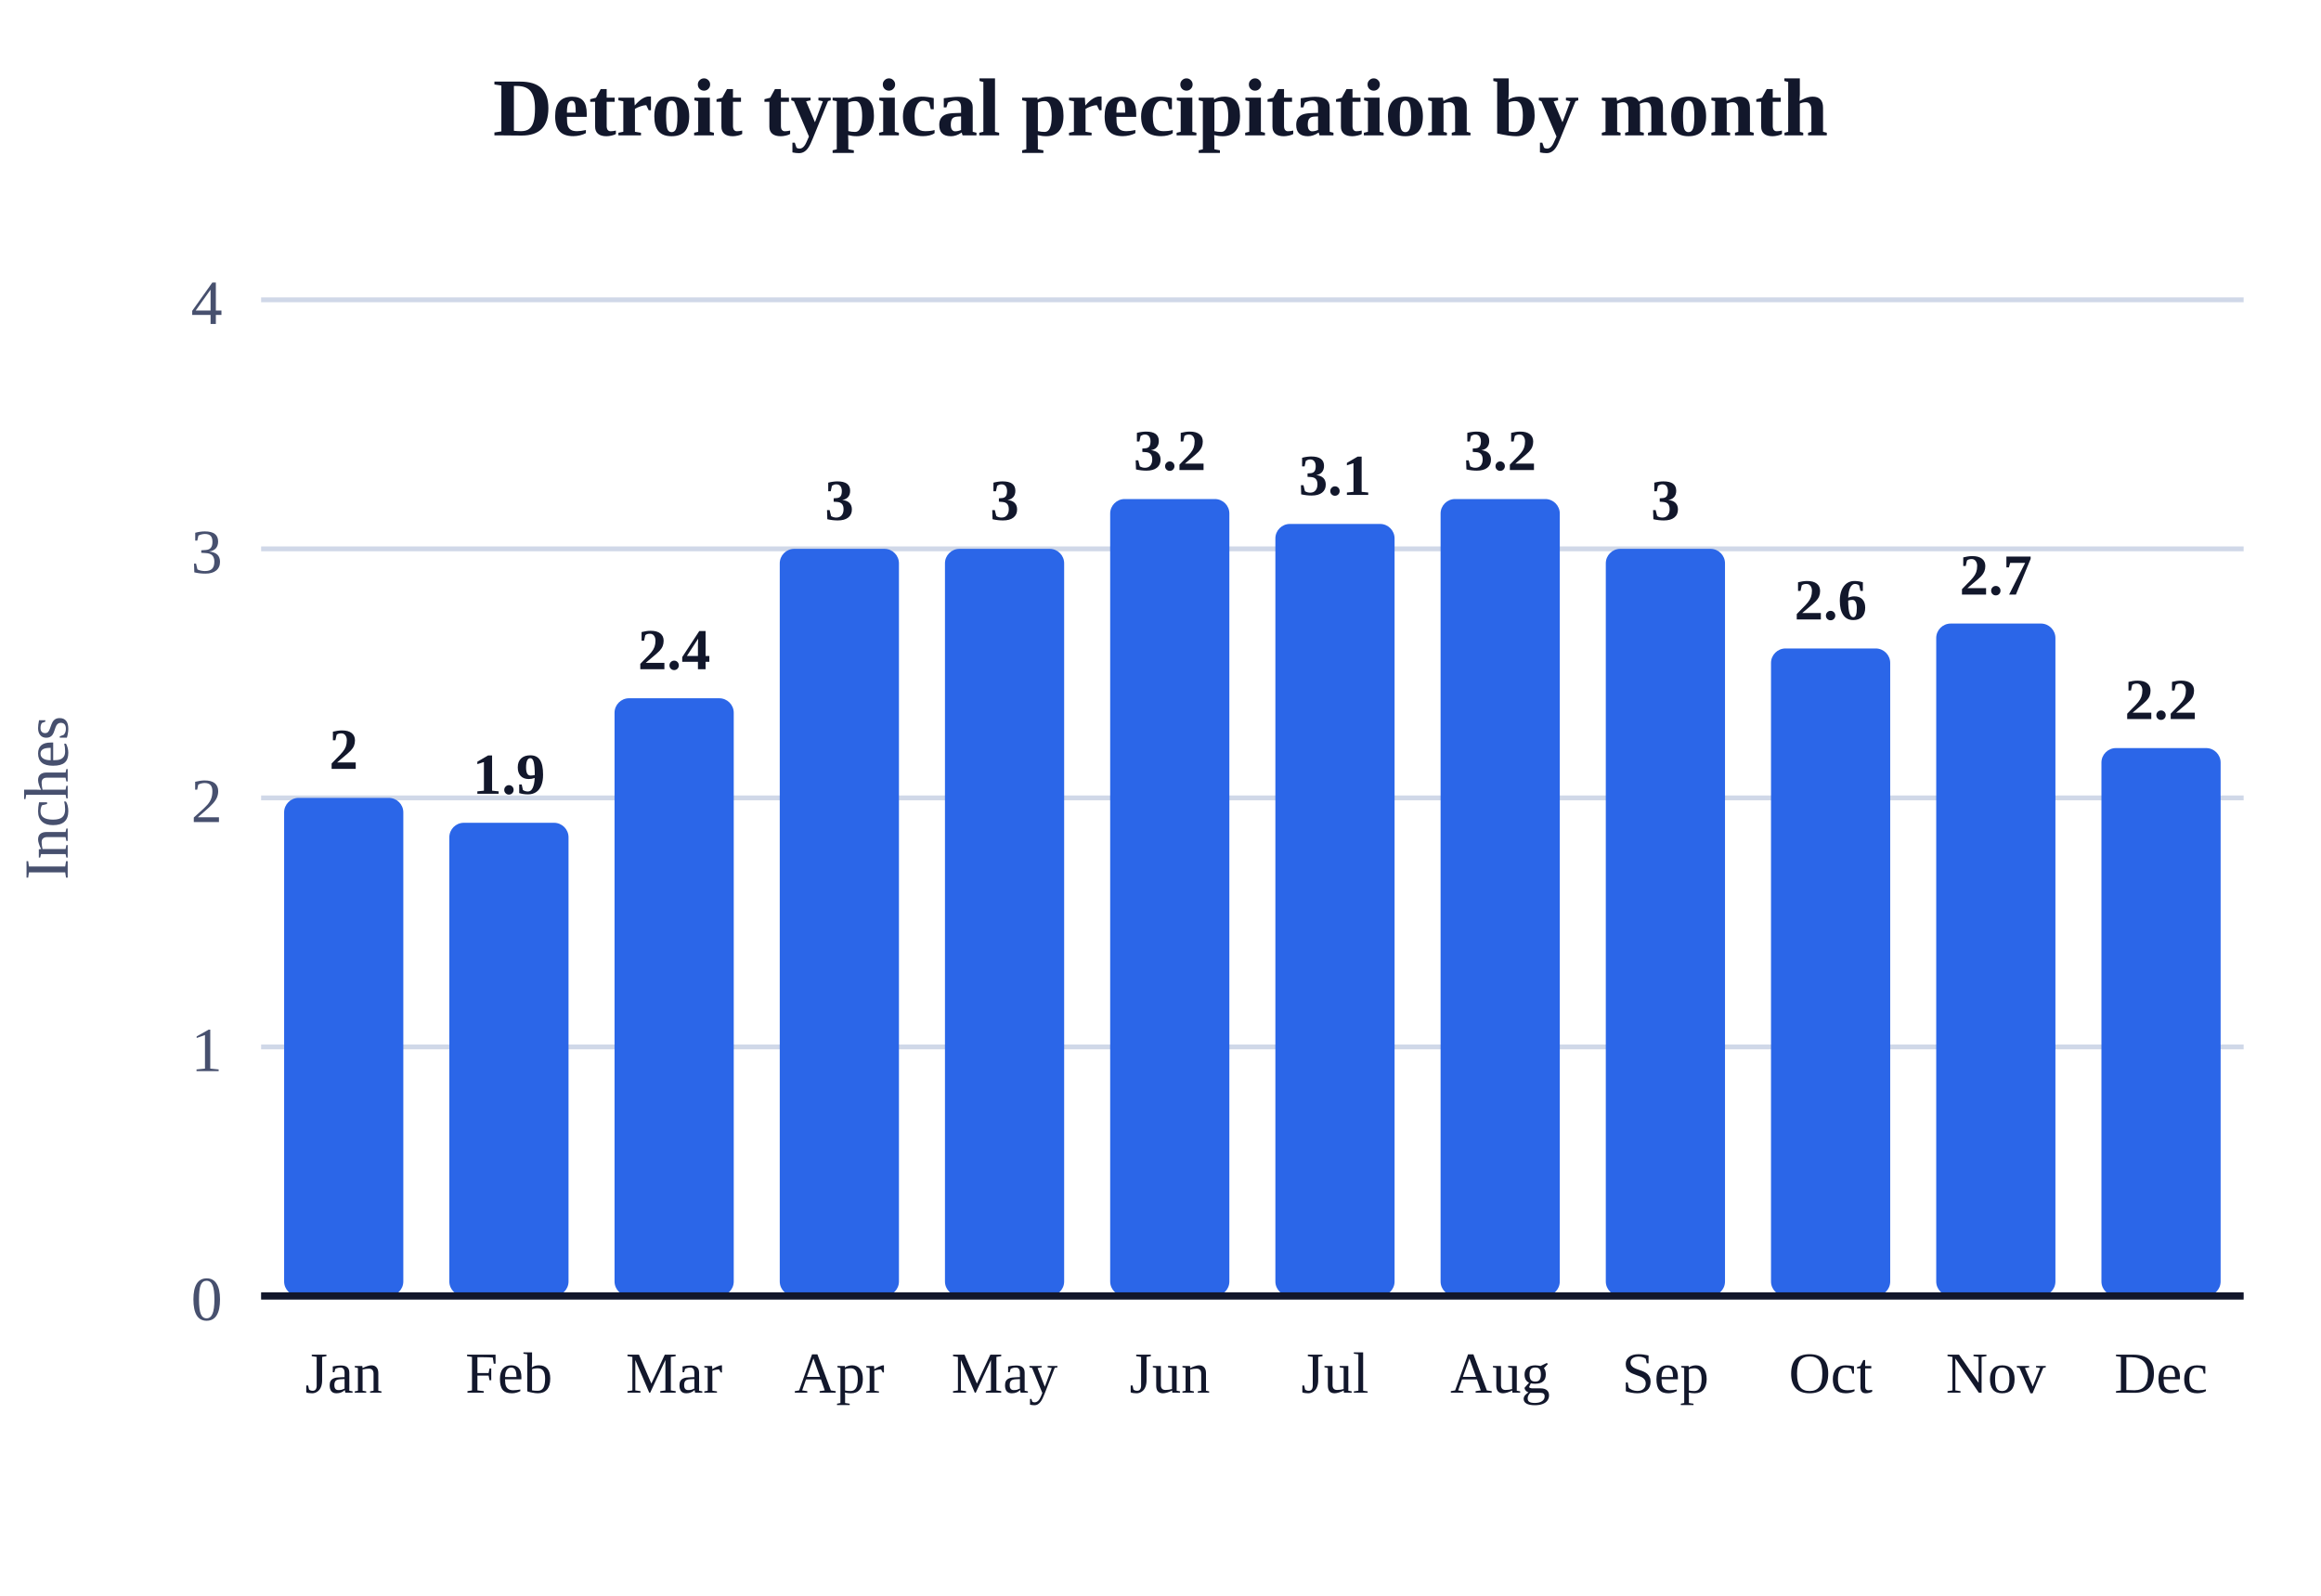
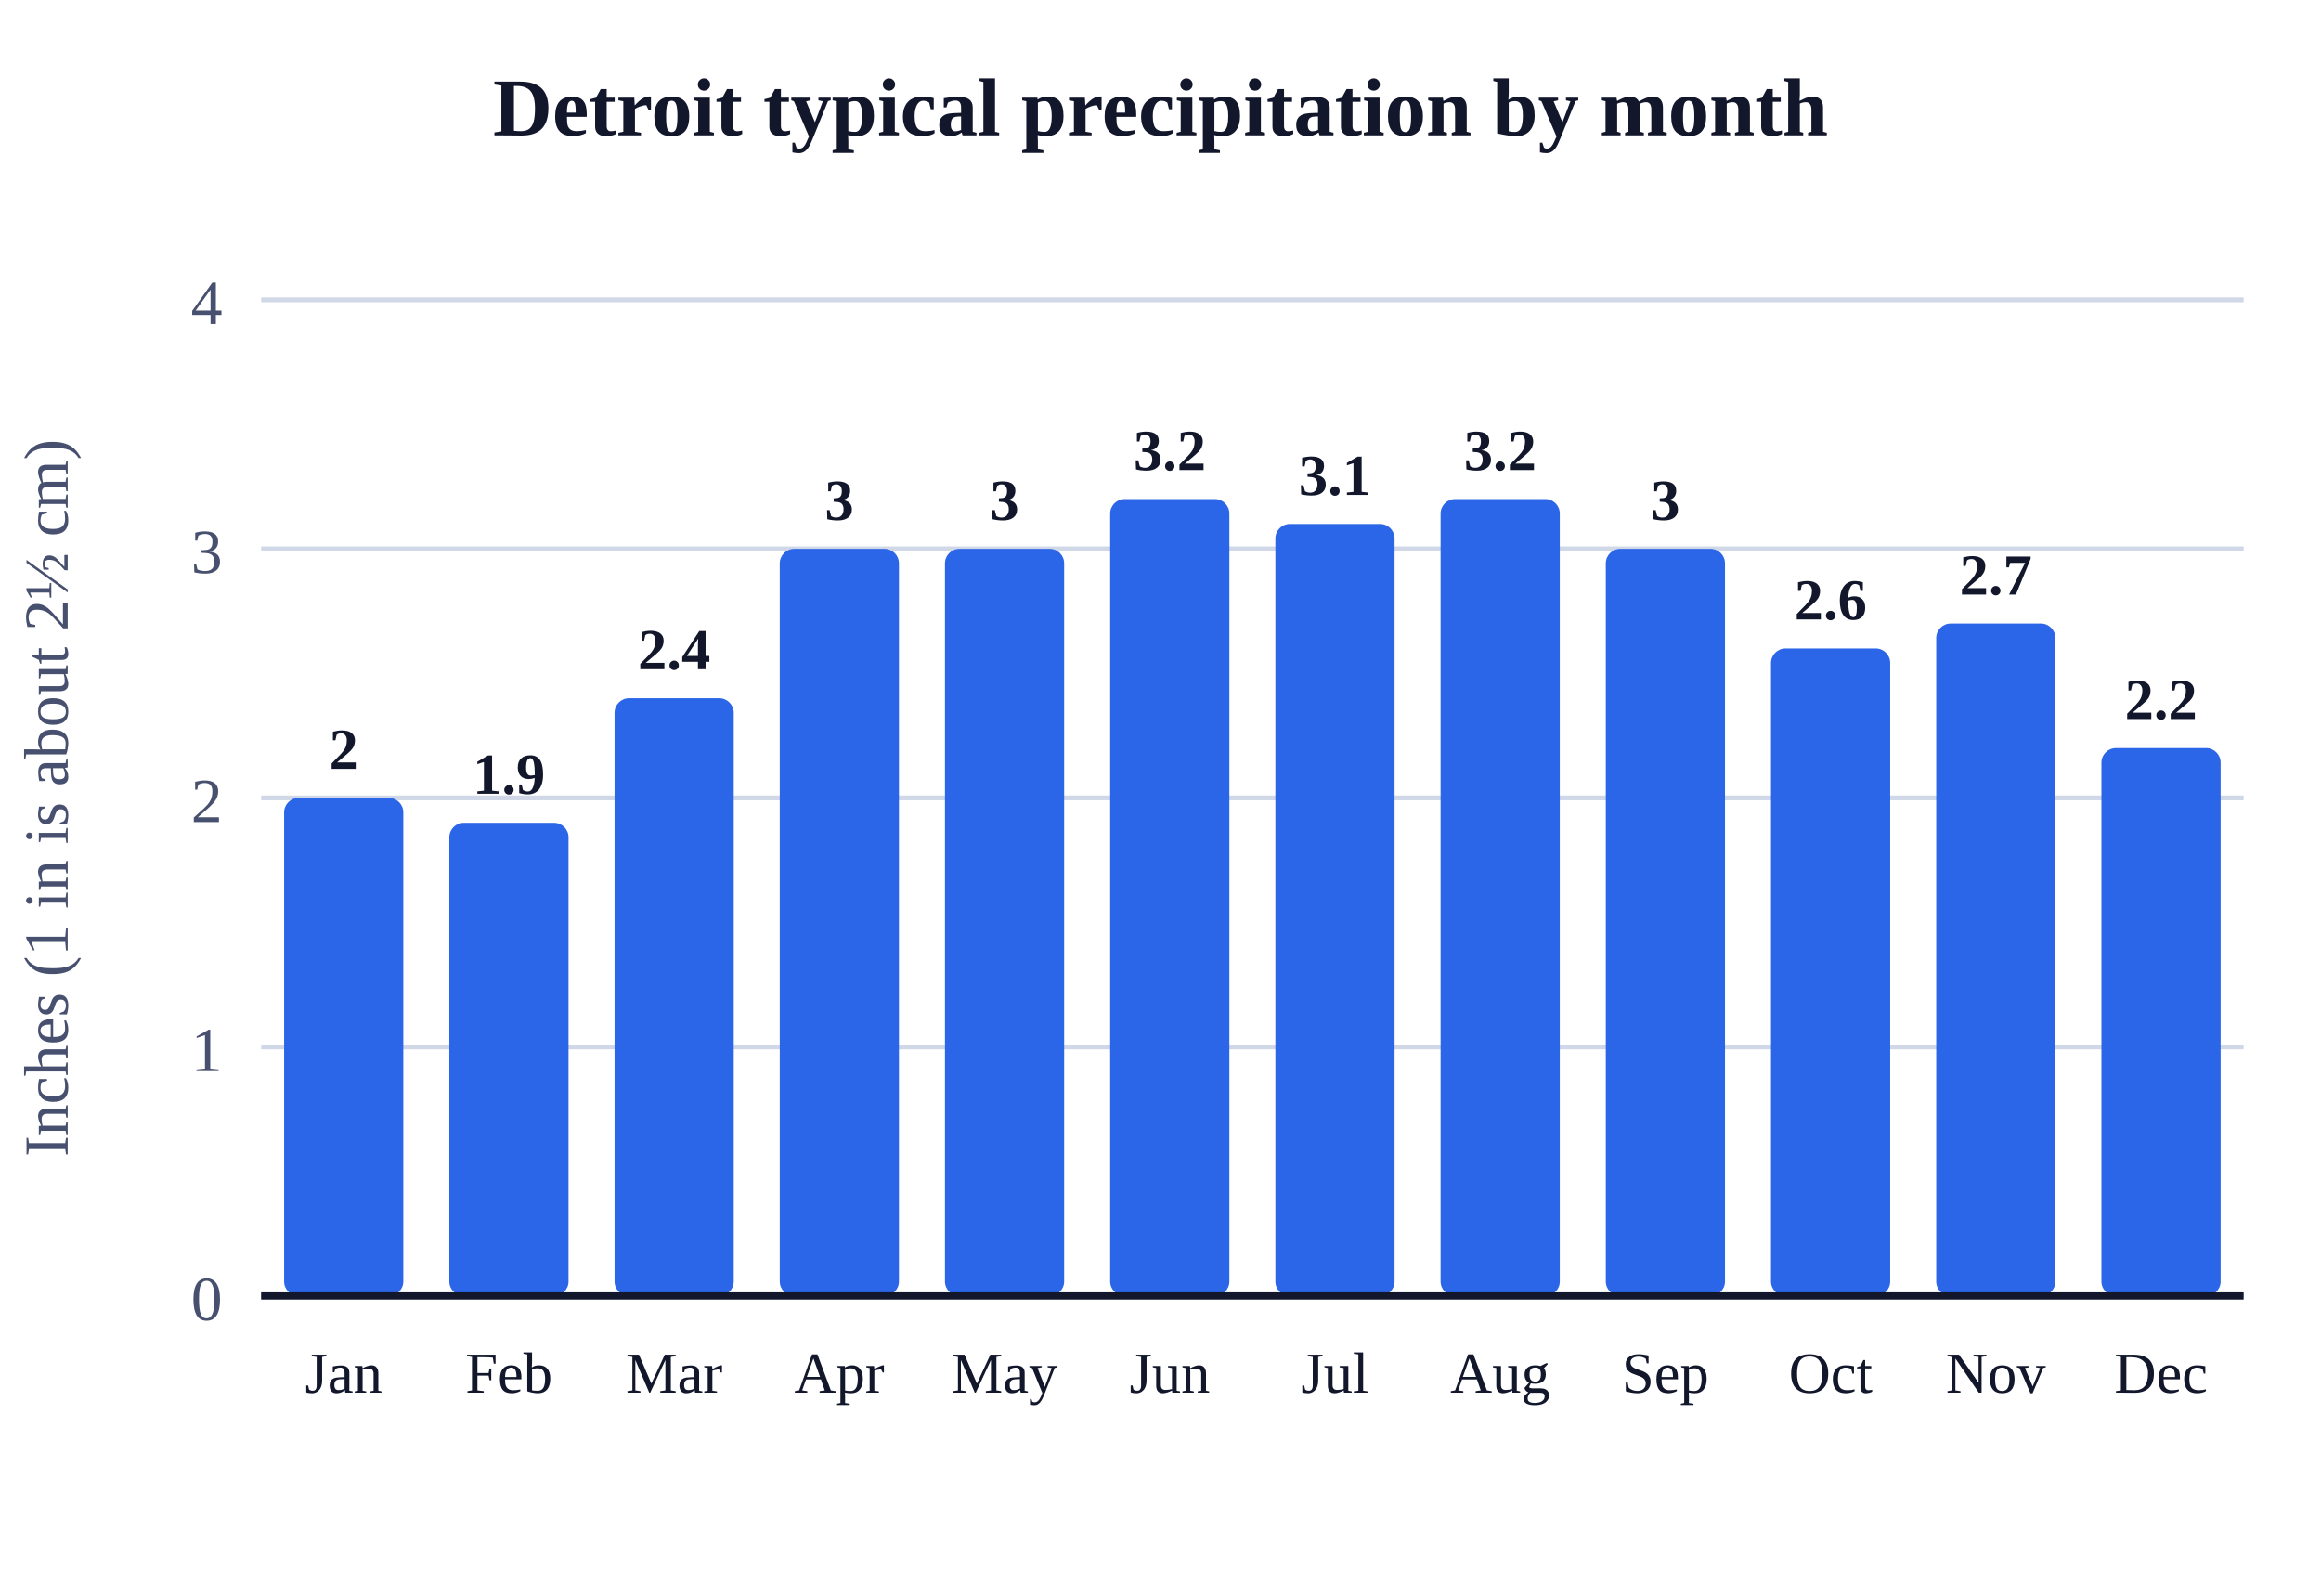
<svg xmlns="http://www.w3.org/2000/svg" class="k5i-svg" viewBox="0 0 480 330" role="img" aria-labelledby="g-32-rain-t g-32-rain-d" font-family="var(--font-body, system-ui, sans-serif)">
  <rect x="0" y="0" width="480" height="330" fill="var(--surface, #fff)" />
  <text x="240" y="28" text-anchor="middle" font-size="17" font-weight="700" fill="var(--ink, #12172B)">Detroit typical precipitation by month</text>
  <line x1="54" x2="464" y1="268" y2="268" stroke="var(--line, #D0D8E8)" stroke-width="1" />
  <text x="46" y="273" text-anchor="end" font-size="13" fill="var(--muted, #47506E)">0</text>
  <line x1="54" x2="464" y1="216.5" y2="216.5" stroke="var(--line, #D0D8E8)" stroke-width="1" />
  <text x="46" y="221.5" text-anchor="end" font-size="13" fill="var(--muted, #47506E)">1</text>
  <line x1="54" x2="464" y1="165" y2="165" stroke="var(--line, #D0D8E8)" stroke-width="1" />
  <text x="46" y="170" text-anchor="end" font-size="13" fill="var(--muted, #47506E)">2</text>
  <line x1="54" x2="464" y1="113.5" y2="113.5" stroke="var(--line, #D0D8E8)" stroke-width="1" />
  <text x="46" y="118.5" text-anchor="end" font-size="13" fill="var(--muted, #47506E)">3</text>
  <line x1="54" x2="464" y1="62" y2="62" stroke="var(--line, #D0D8E8)" stroke-width="1" />
  <text x="46" y="67" text-anchor="end" font-size="13" fill="var(--muted, #47506E)">4</text>
-   <text transform="translate(14 165) rotate(-90)" text-anchor="middle" font-size="13" fill="var(--muted, #47506E)">Inches</text>
+   <text transform="translate(14 165) rotate(-90)" text-anchor="middle" font-size="13" fill="var(--muted, #47506E)">Inches (1 in is about 2½ cm)</text>
  <rect x="58.758" y="165" width="24.65" height="103" rx="3" fill="var(--reflect, #2B66E8)" />
  <text x="71.083" y="159" text-anchor="middle" font-size="12" font-weight="700" fill="var(--ink, #12172B)">2</text>
  <text x="71.083" y="288" text-anchor="middle" font-size="12" fill="var(--ink, #12172B)">Jan</text>
  <rect x="92.925" y="170.15" width="24.65" height="97.85" rx="3" fill="var(--reflect, #2B66E8)" />
  <text x="105.25" y="164.15" text-anchor="middle" font-size="12" font-weight="700" fill="var(--ink, #12172B)">1.9</text>
  <text x="105.25" y="288" text-anchor="middle" font-size="12" fill="var(--ink, #12172B)">Feb</text>
  <rect x="127.092" y="144.4" width="24.65" height="123.6" rx="3" fill="var(--reflect, #2B66E8)" />
  <text x="139.417" y="138.4" text-anchor="middle" font-size="12" font-weight="700" fill="var(--ink, #12172B)">2.4</text>
  <text x="139.417" y="288" text-anchor="middle" font-size="12" fill="var(--ink, #12172B)">Mar</text>
  <rect x="161.258" y="113.5" width="24.65" height="154.5" rx="3" fill="var(--reflect, #2B66E8)" />
  <text x="173.583" y="107.5" text-anchor="middle" font-size="12" font-weight="700" fill="var(--ink, #12172B)">3</text>
  <text x="173.583" y="288" text-anchor="middle" font-size="12" fill="var(--ink, #12172B)">Apr</text>
  <rect x="195.425" y="113.5" width="24.65" height="154.5" rx="3" fill="var(--reflect, #2B66E8)" />
  <text x="207.75" y="107.5" text-anchor="middle" font-size="12" font-weight="700" fill="var(--ink, #12172B)">3</text>
  <text x="207.75" y="288" text-anchor="middle" font-size="12" fill="var(--ink, #12172B)">May</text>
  <rect x="229.592" y="103.2" width="24.65" height="164.8" rx="3" fill="var(--reflect, #2B66E8)" />
  <text x="241.917" y="97.2" text-anchor="middle" font-size="12" font-weight="700" fill="var(--ink, #12172B)">3.2</text>
  <text x="241.917" y="288" text-anchor="middle" font-size="12" fill="var(--ink, #12172B)">Jun</text>
  <rect x="263.758" y="108.35" width="24.65" height="159.65" rx="3" fill="var(--reflect, #2B66E8)" />
  <text x="276.083" y="102.35" text-anchor="middle" font-size="12" font-weight="700" fill="var(--ink, #12172B)">3.1</text>
  <text x="276.083" y="288" text-anchor="middle" font-size="12" fill="var(--ink, #12172B)">Jul</text>
  <rect x="297.925" y="103.2" width="24.65" height="164.8" rx="3" fill="var(--reflect, #2B66E8)" />
  <text x="310.25" y="97.2" text-anchor="middle" font-size="12" font-weight="700" fill="var(--ink, #12172B)">3.2</text>
  <text x="310.25" y="288" text-anchor="middle" font-size="12" fill="var(--ink, #12172B)">Aug</text>
  <rect x="332.092" y="113.5" width="24.65" height="154.5" rx="3" fill="var(--reflect, #2B66E8)" />
  <text x="344.417" y="107.5" text-anchor="middle" font-size="12" font-weight="700" fill="var(--ink, #12172B)">3</text>
  <text x="344.417" y="288" text-anchor="middle" font-size="12" fill="var(--ink, #12172B)">Sep</text>
  <rect x="366.258" y="134.1" width="24.65" height="133.9" rx="3" fill="var(--reflect, #2B66E8)" />
  <text x="378.583" y="128.1" text-anchor="middle" font-size="12" font-weight="700" fill="var(--ink, #12172B)">2.6</text>
  <text x="378.583" y="288" text-anchor="middle" font-size="12" fill="var(--ink, #12172B)">Oct</text>
  <rect x="400.425" y="128.95" width="24.65" height="139.05" rx="3" fill="var(--reflect, #2B66E8)" />
  <text x="412.75" y="122.95" text-anchor="middle" font-size="12" font-weight="700" fill="var(--ink, #12172B)">2.7</text>
  <text x="412.75" y="288" text-anchor="middle" font-size="12" fill="var(--ink, #12172B)">Nov</text>
  <rect x="434.592" y="154.7" width="24.65" height="113.3" rx="3" fill="var(--reflect, #2B66E8)" />
  <text x="446.917" y="148.7" text-anchor="middle" font-size="12" font-weight="700" fill="var(--ink, #12172B)">2.2</text>
  <text x="446.917" y="288" text-anchor="middle" font-size="12" fill="var(--ink, #12172B)">Dec</text>
  <line x1="54" x2="464" y1="268" y2="268" stroke="var(--ink, #12172B)" stroke-width="1.5" />
</svg>
